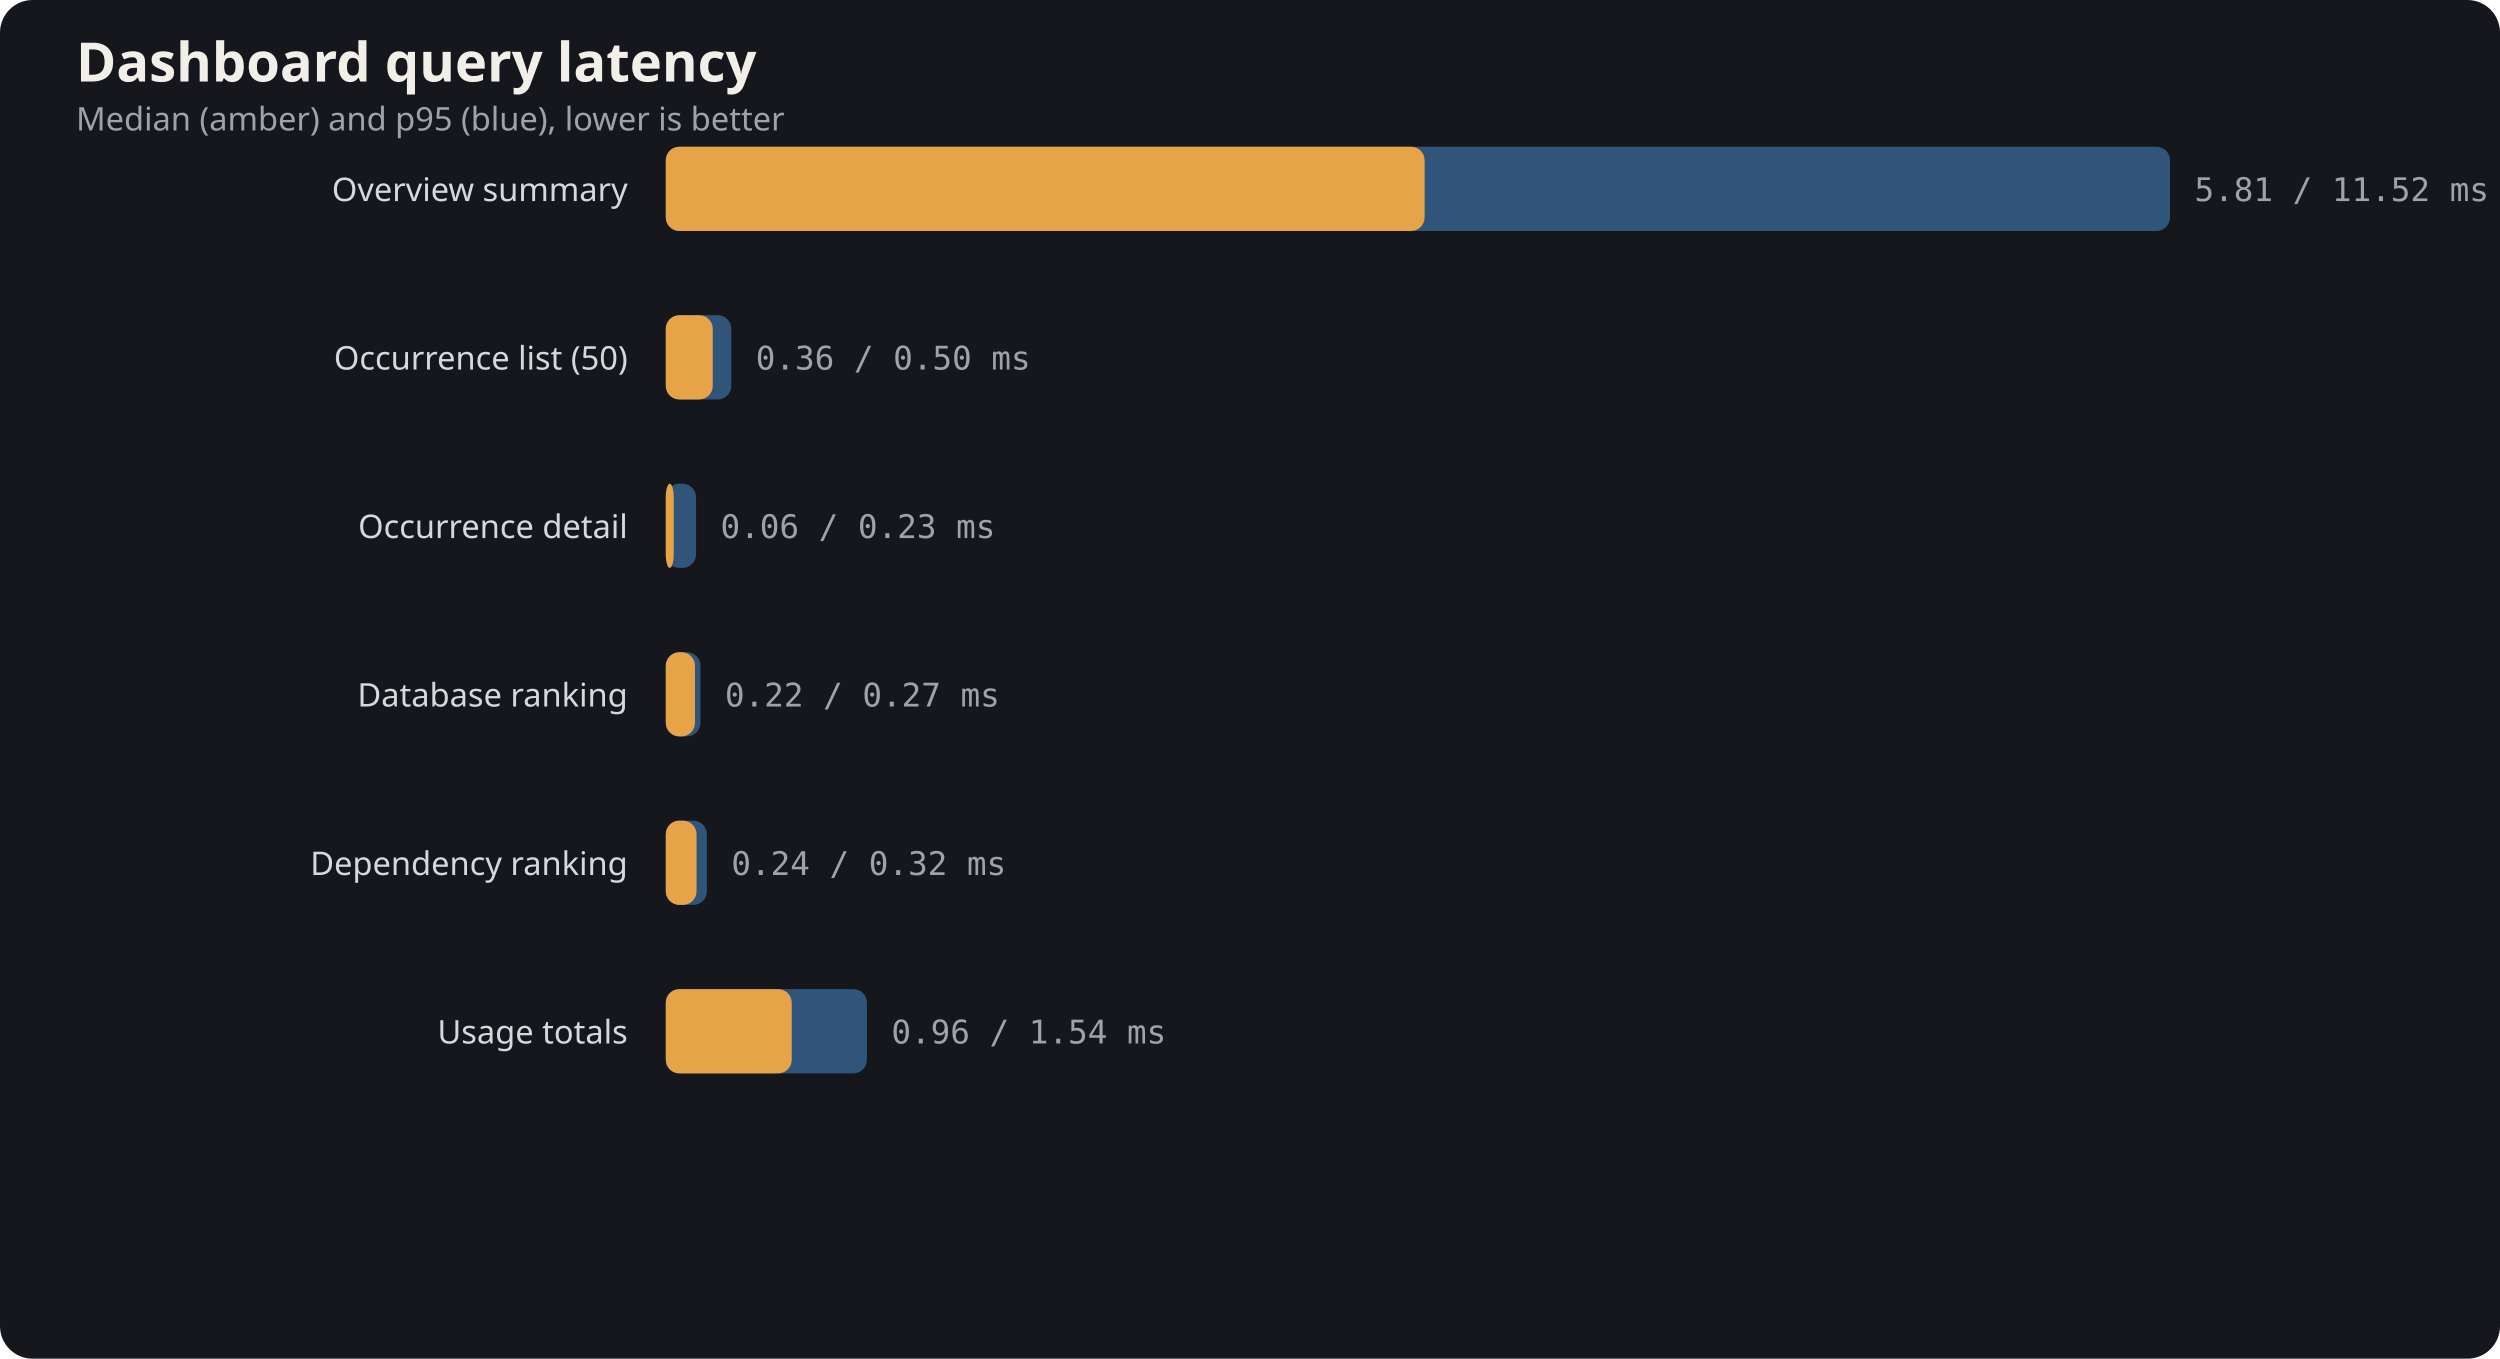
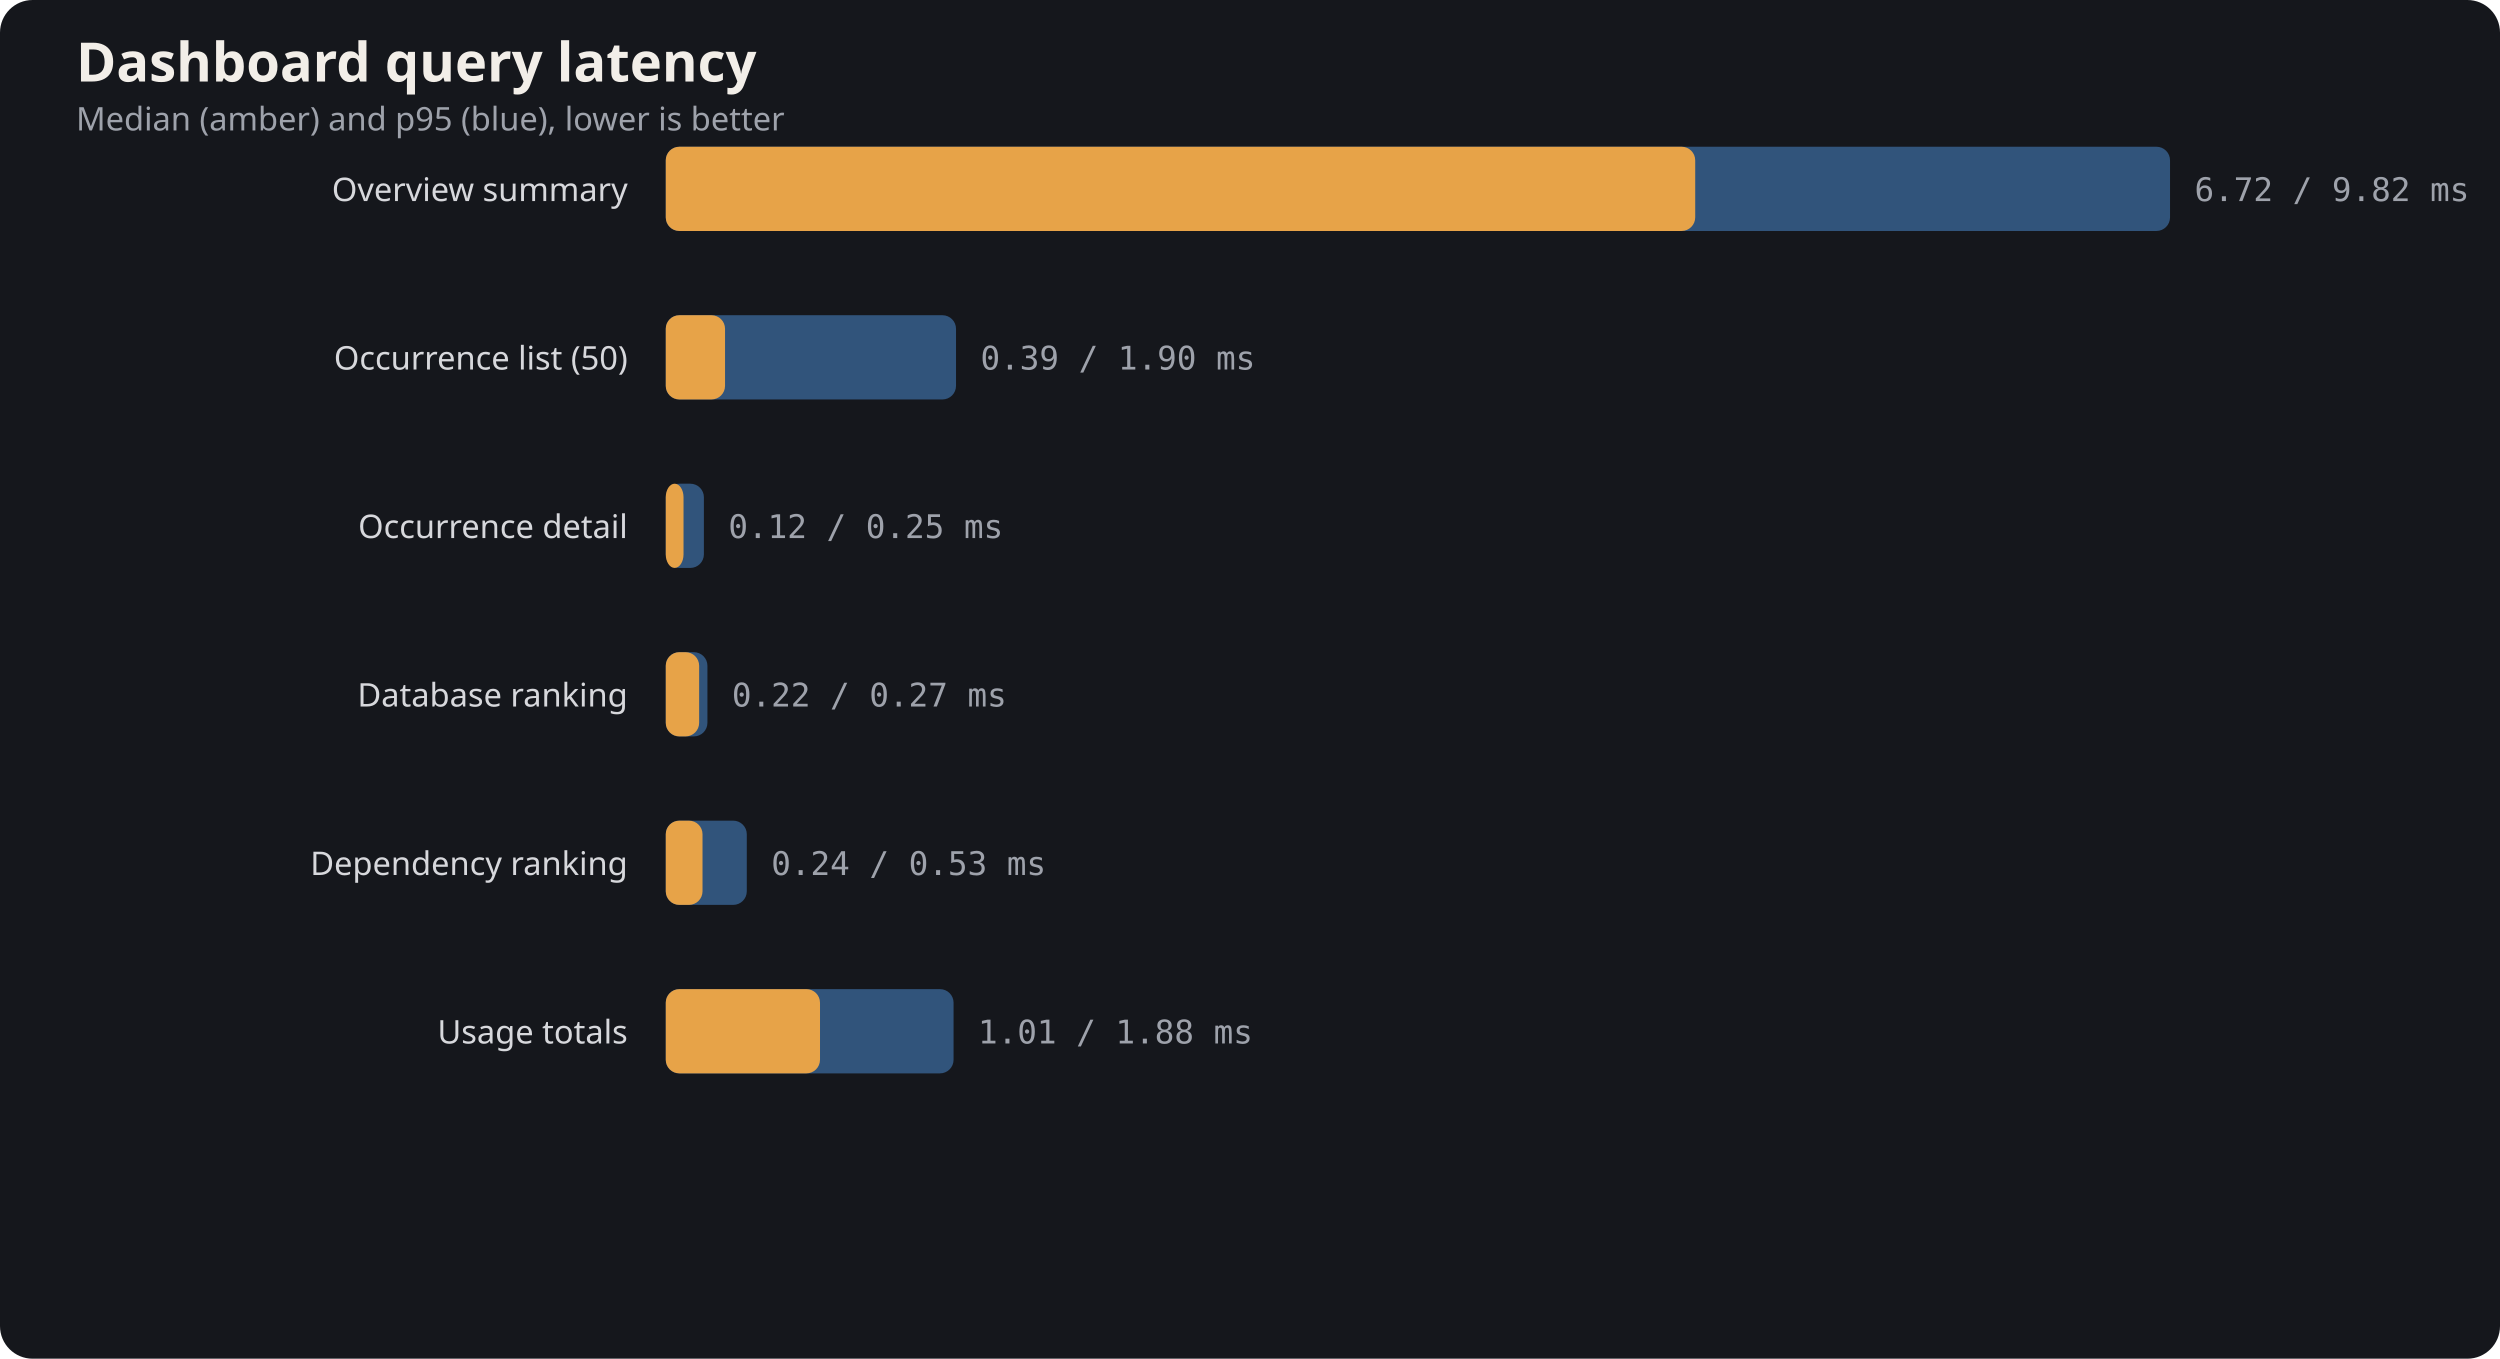
<svg xmlns="http://www.w3.org/2000/svg" width="920" height="500" viewBox="0 0 920 500" role="img" aria-labelledby="title desc">
  <style>text{font-family:system-ui,sans-serif}.title{fill:#f2eee8;font-size:20px;font-weight:700}.subtitle,.label,.value{fill:#9ea2ab;font-size:12px}.label{fill:#d7d8dc}.value{font-family:ui-monospace,monospace}.bar{fill:#e7a348}.tail{fill:#31547b}.median{stroke:#fff2dc;stroke-width:2}.p95{fill:#71b7ff}</style>
  <rect width="100%" height="100%" rx="12" fill="#15171c" />
  <text x="28" y="30" class="title">Dashboard query latency</text>
  <text x="28" y="48" class="subtitle">Median (amber) and p95 (blue), lower is better</text>
  <text x="231" y="74" text-anchor="end" class="label">Overview summary</text>
  <rect x="245" y="54" width="553.571" height="31" rx="5" class="tail" />
-   <rect x="245" y="54" width="279.26" height="31" rx="5" class="bar" />
-   <text x="807.571" y="74" class="value">5.81 / 11.52 ms</text>
+   <rect x="245" y="54" width="378.837" height="31" rx="5" class="bar" />
+   <text x="807.571" y="74" class="value">6.72 / 9.82 ms</text>
  <text x="231" y="136" text-anchor="end" class="label">Occurrence list (50)</text>
-   <rect x="245" y="116" width="24.116" height="31" rx="5" class="tail" />
-   <rect x="245" y="116" width="17.295" height="31" rx="5" class="bar" />
-   <text x="278.116" y="136" class="value">0.36 / 0.50 ms</text>
+   <rect x="245" y="116" width="106.814" height="31" rx="5" class="tail" />
+   <rect x="245" y="116" width="21.814" height="31" rx="5" class="bar" />
+   <text x="360.814" y="136" class="value">0.39 / 1.90 ms</text>
  <text x="231" y="198" text-anchor="end" class="label">Occurrence detail</text>
-   <rect x="245" y="178" width="11.145" height="31" rx="5" class="tail" />
-   <rect x="245" y="178" width="2.93" height="31" rx="5" class="bar" />
-   <text x="265.145" y="198" class="value">0.06 / 0.23 ms</text>
+   <rect x="245" y="178" width="14.035" height="31" rx="5" class="tail" />
+   <rect x="245" y="178" width="6.538" height="31" rx="5" class="bar" />
+   <text x="268.035" y="198" class="value">0.12 / 0.25 ms</text>
  <text x="231" y="260" text-anchor="end" class="label">Database ranking</text>
-   <rect x="245" y="240" width="12.779" height="31" rx="5" class="tail" />
-   <rect x="245" y="240" width="10.761" height="31" rx="5" class="bar" />
-   <text x="266.779" y="260" class="value">0.22 / 0.27 ms</text>
+   <rect x="245" y="240" width="15.332" height="31" rx="5" class="tail" />
+   <rect x="245" y="240" width="12.288" height="31" rx="5" class="bar" />
+   <text x="269.332" y="260" class="value">0.22 / 0.27 ms</text>
  <text x="231" y="322" text-anchor="end" class="label">Dependency ranking</text>
-   <rect x="245" y="302" width="15.133" height="31" rx="5" class="tail" />
-   <rect x="245" y="302" width="11.338" height="31" rx="5" class="bar" />
-   <text x="269.133" y="322" class="value">0.24 / 0.32 ms</text>
+   <rect x="245" y="302" width="29.818" height="31" rx="5" class="tail" />
+   <rect x="245" y="302" width="13.528" height="31" rx="5" class="bar" />
+   <text x="283.818" y="322" class="value">0.24 / 0.53 ms</text>
  <text x="231" y="384" text-anchor="end" class="label">Usage totals</text>
-   <rect x="245" y="364" width="74.031" height="31" rx="5" class="tail" />
-   <rect x="245" y="364" width="46.359" height="31" rx="5" class="bar" />
-   <text x="328.031" y="384" class="value">0.96 / 1.54 ms</text>
+   <rect x="245" y="364" width="105.912" height="31" rx="5" class="tail" />
+   <rect x="245" y="364" width="56.761" height="31" rx="5" class="bar" />
+   <text x="359.912" y="384" class="value">1.01 / 1.88 ms</text>
</svg>
